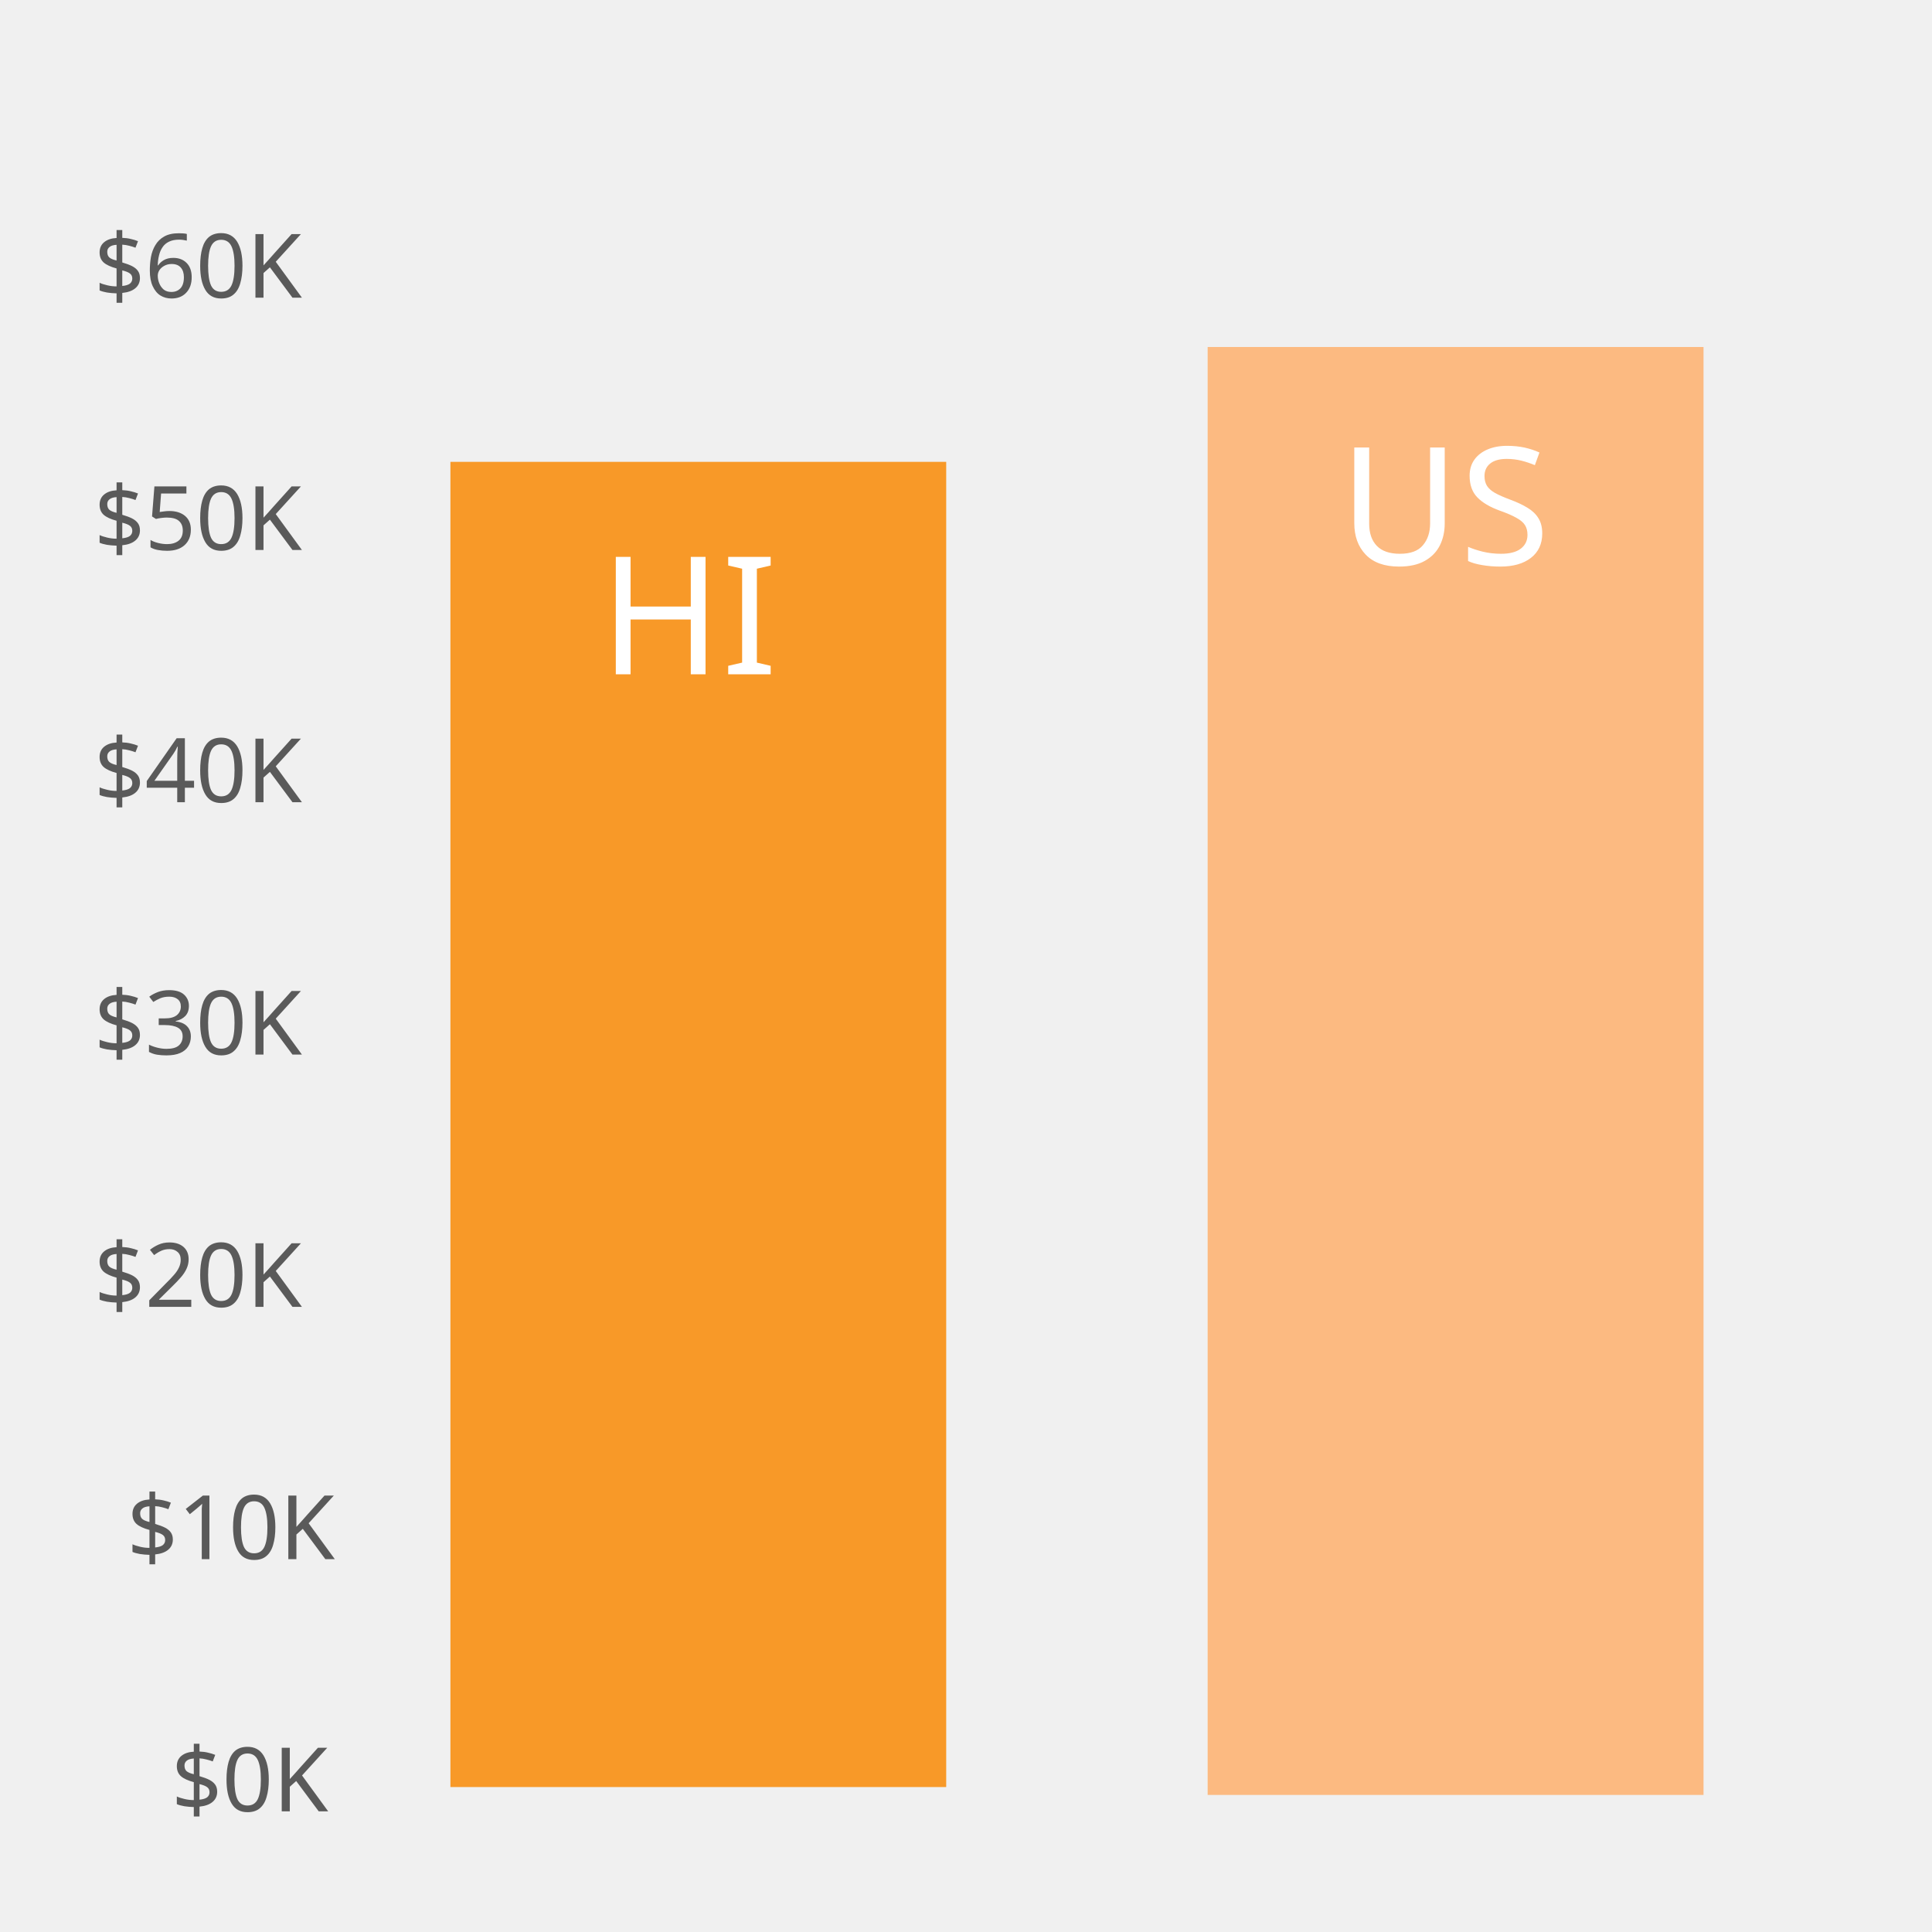
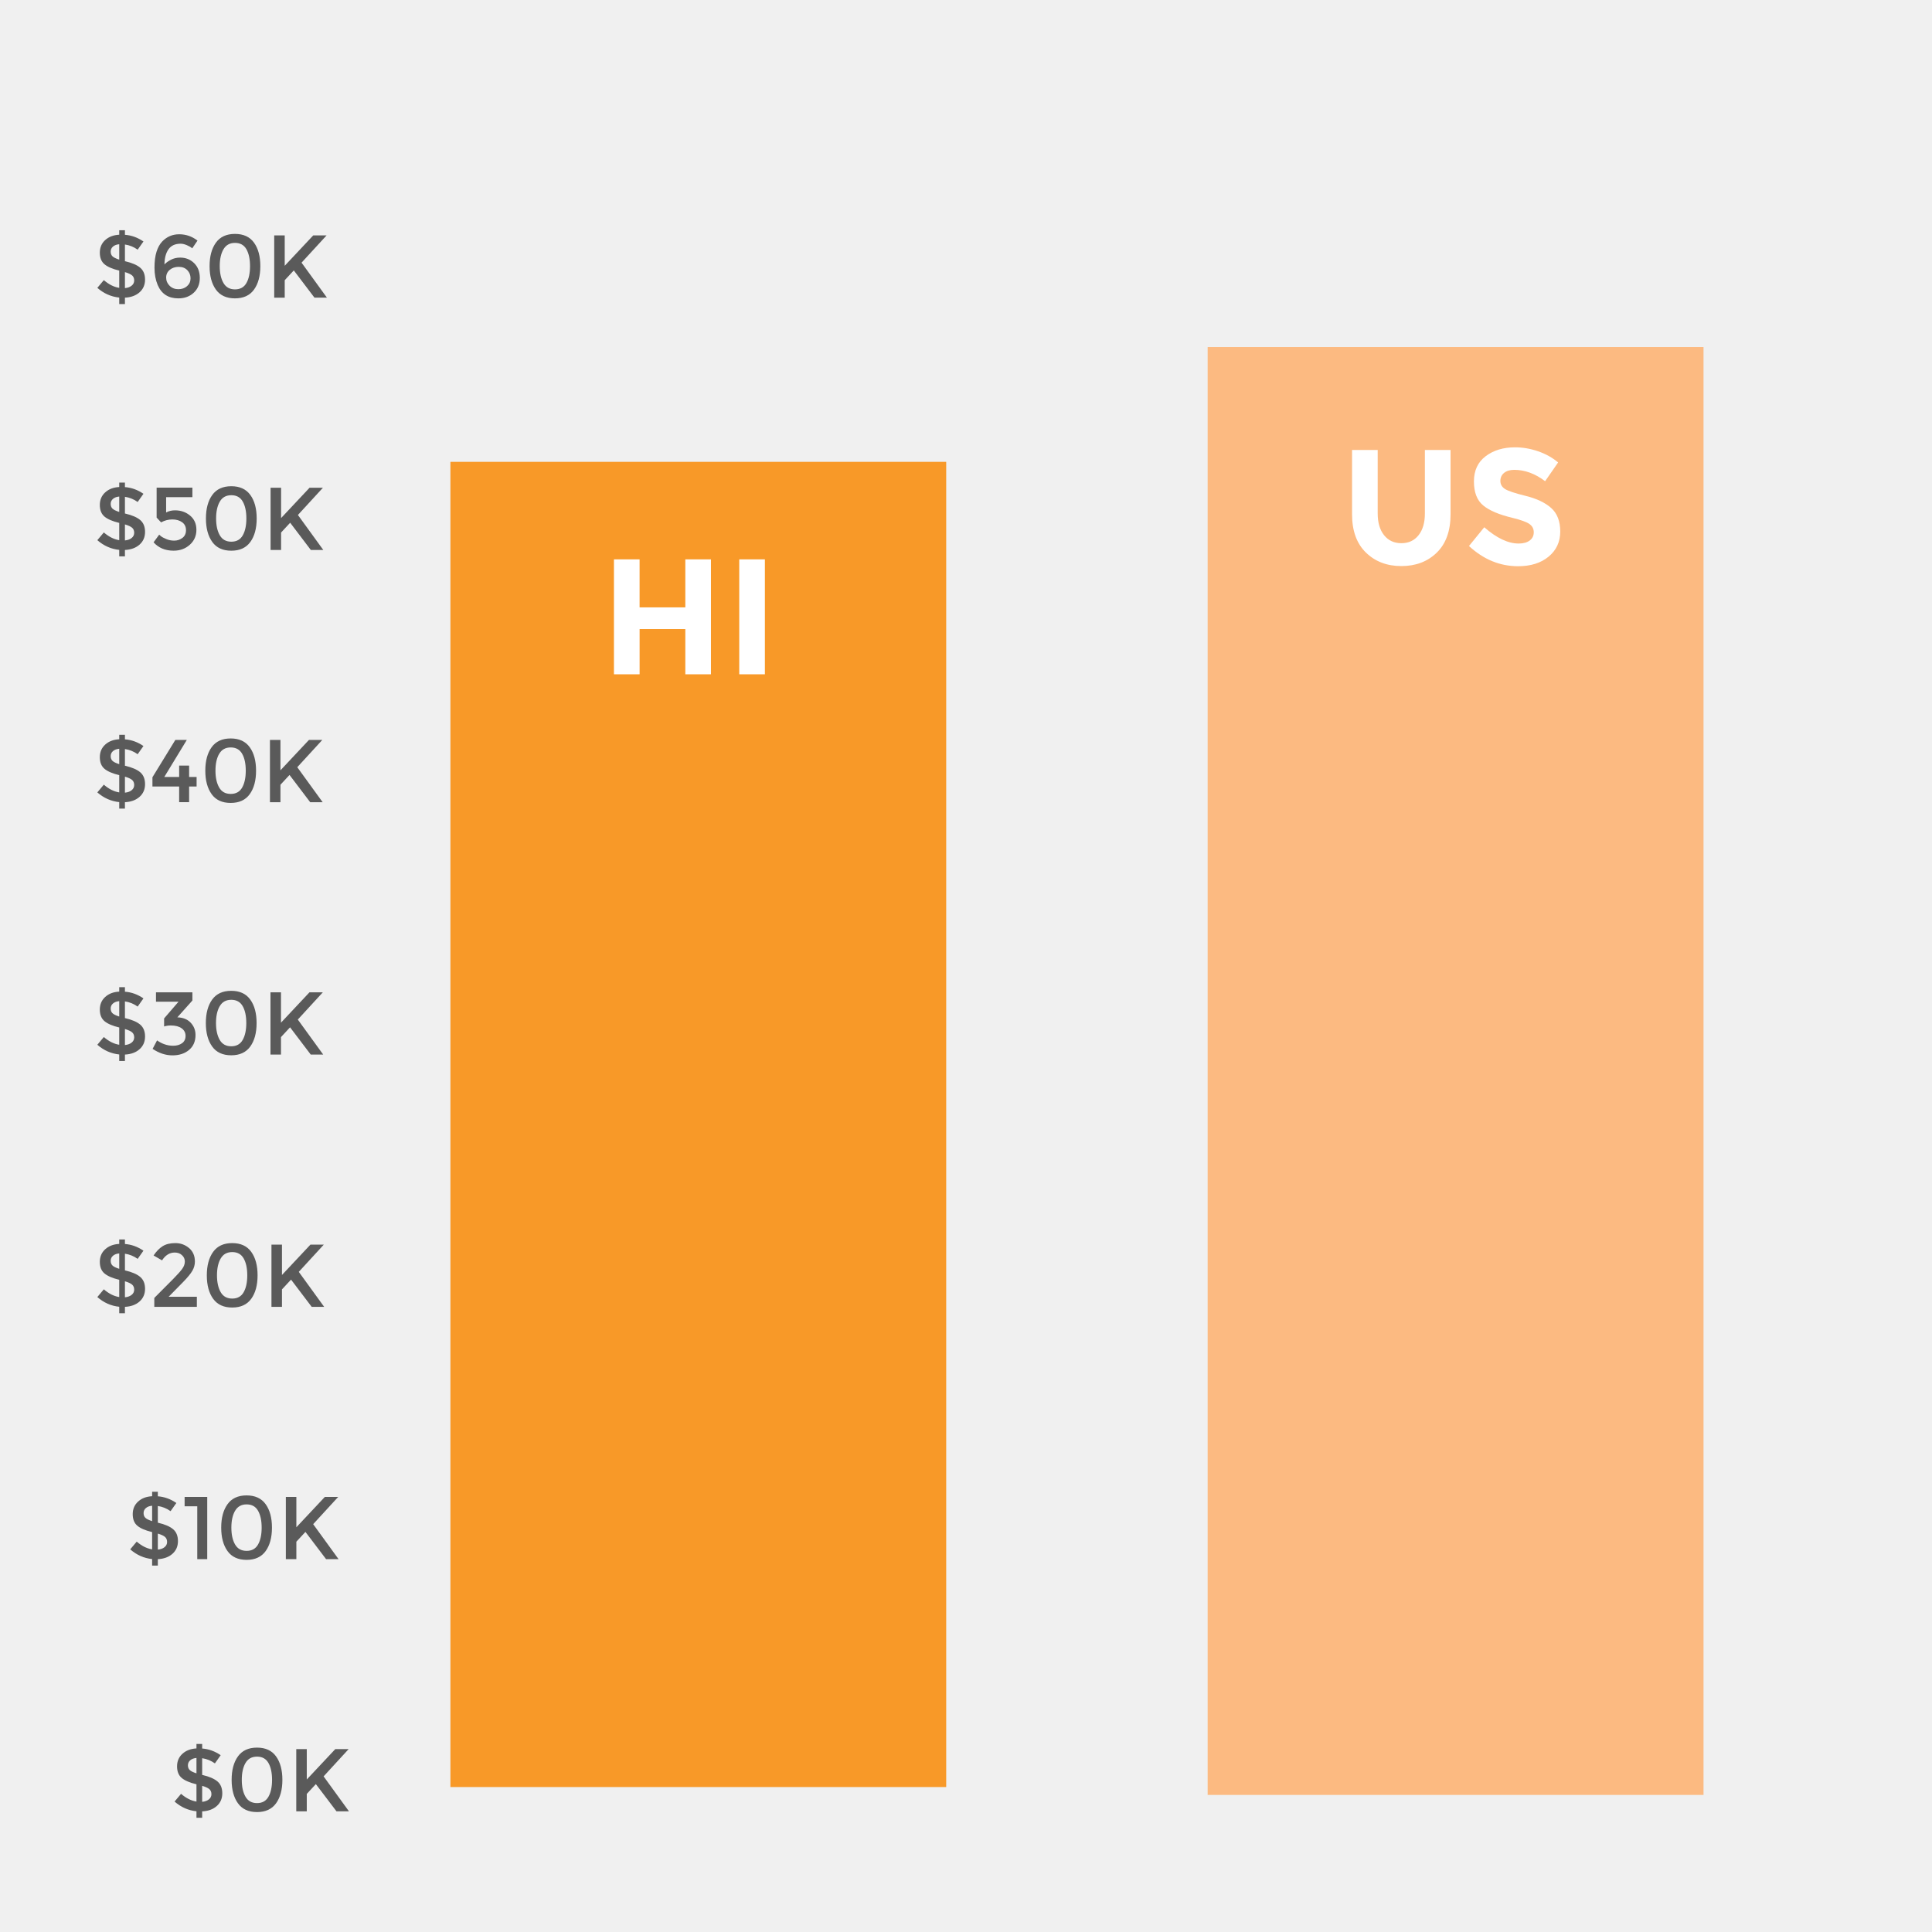
<svg xmlns="http://www.w3.org/2000/svg" width="217" height="217" viewBox="0 0 217 217">
-   <path fill="#F89928" d="M50.59 51.875h55.687V200.72H50.59V51.875zM228 200.72" />
-   <text transform="translate(19.237 203.45)" fill="#5A5A5A" font-family="'Montserrat-Regular'" font-size="10">$0K</text>
-   <text transform="translate(14.256 175.122)" fill="#5A5A5A" font-family="'Montserrat-Regular'" font-size="10">$10K</text>
-   <text transform="translate(10.562 146.784)" fill="#5A5A5A" font-family="'Montserrat-Regular'" font-size="10">$20K</text>
-   <text transform="translate(10.562 118.446)" fill="#5A5A5A" font-family="'Montserrat-Regular'" font-size="10">$30K</text>
-   <text transform="translate(10.562 90.102)" fill="#5A5A5A" font-family="'Montserrat-Regular'" font-size="10">$40K</text>
-   <text transform="translate(10.562 61.772)" fill="#5A5A5A" font-family="'Montserrat-Regular'" font-size="10">$50K</text>
-   <text transform="translate(10.562 33.433)" fill="#5A5A5A" font-family="'Montserrat-Regular'" font-size="10">$60K</text>
+   <path fill="#F89928" d="M50.59 51.875h55.687V200.72H50.59V51.876z" />
+   <g fill="#5A5A5A">
+     <path d="M22.067 204.17v-.73c-.914-.093-1.733-.456-2.46-1.09l.73-.87c.56.487 1.136.777 1.73.87v-1.94c-.753-.18-1.305-.416-1.655-.71-.35-.292-.525-.728-.525-1.304 0-.577.202-1.05.605-1.415.403-.366.928-.565 1.575-.6v-.5h.64v.51c.733.054 1.426.304 2.08.75l-.65.92c-.44-.312-.917-.506-1.43-.58v1.88h.03c.767.18 1.33.424 1.69.73s.54.752.54 1.335c0 .584-.207 1.06-.62 1.426-.413.367-.96.567-1.64.6v.72h-.64zm-.705-6.455c-.17.15-.255.337-.255.56s.066.4.2.53c.133.13.387.256.76.376v-1.73c-.3.027-.535.115-.705.265zm2.105 4.386c.187-.152.28-.346.28-.58s-.073-.418-.22-.555c-.147-.136-.42-.265-.82-.385v1.8c.32-.033.574-.126.76-.28zM26.727 202.545c-.473-.656-.71-1.535-.71-2.635s.237-1.98.71-2.635c.474-.657 1.187-.985 2.14-.985.953 0 1.667.328 2.14.985.473.656.71 1.535.71 2.635s-.237 1.98-.71 2.635c-.474.657-1.187.985-2.14.985-.953 0-1.666-.328-2.14-.985zm.845-4.524c-.277.48-.415 1.11-.415 1.89s.138 1.41.415 1.89c.276.48.708.722 1.295.722s1.015-.238 1.285-.715.405-1.108.405-1.896c0-.785-.135-1.417-.405-1.894s-.7-.716-1.285-.716-1.018.24-1.295.72zM33.277 196.46h1.18v3.41l3.2-3.41h1.5l-2.81 3.06 2.85 3.93h-1.4l-2.32-3.06-1.02 1.1v1.96h-1.18v-6.99z" />
+   </g>
+   <g fill="#5A5A5A">
+     <path d="M17.086 175.842v-.73c-.914-.093-1.733-.456-2.46-1.09l.73-.87c.56.487 1.136.777 1.73.87v-1.94c-.753-.18-1.305-.416-1.655-.71-.35-.292-.524-.728-.524-1.304 0-.577.202-1.05.605-1.415.404-.367.93-.566 1.576-.6v-.5h.64v.51c.733.053 1.426.303 2.08.75l-.65.92c-.44-.313-.917-.507-1.43-.58v1.88h.03c.767.18 1.33.423 1.69.73s.54.75.54 1.334c0 .584-.207 1.06-.62 1.426-.413.366-.96.566-1.64.6v.72h-.64zm-.705-6.455c-.17.15-.254.337-.254.56s.066.4.2.53c.133.13.387.256.76.376v-1.73c-.3.025-.535.114-.705.264zm2.106 4.385c.187-.153.28-.347.28-.58s-.073-.42-.22-.556c-.147-.136-.42-.265-.82-.385v1.8c.32-.03.573-.124.76-.278zM20.736 168.132h2.54v6.99h-1.12v-5.94h-1.42v-1.05zM25.556 174.217c-.473-.656-.71-1.535-.71-2.635s.237-1.98.71-2.635c.474-.657 1.187-.985 2.14-.985.953 0 1.667.328 2.14.985.473.656.71 1.535.71 2.635s-.237 1.98-.71 2.635c-.474.657-1.187.985-2.14.985-.954 0-1.667-.328-2.14-.985zm.845-4.525c-.276.48-.414 1.11-.414 1.89s.138 1.41.415 1.89c.277.48.71.72 1.296.72s1.015-.237 1.285-.714.406-1.108.406-1.896c0-.786-.135-1.418-.405-1.895s-.698-.716-1.284-.716-1.02.242-1.295.722zM32.106 168.132h1.18v3.41l3.2-3.41h1.5l-2.81 3.06 2.85 3.93h-1.4l-2.32-3.06-1.02 1.1v1.96h-1.18v-6.99z" />
+   </g>
+   <g fill="#5A5A5A">
+     <path d="M13.392 147.504v-.73c-.914-.093-1.733-.456-2.46-1.09l.73-.87c.56.487 1.136.777 1.73.87v-1.94c-.753-.18-1.305-.416-1.655-.71-.35-.292-.525-.728-.525-1.304 0-.577.202-1.05.605-1.415.403-.367.928-.566 1.575-.6v-.5h.64v.51c.733.053 1.426.303 2.08.75l-.65.92c-.44-.313-.917-.507-1.43-.58v1.88h.03c.767.18 1.33.423 1.69.73s.54.75.54 1.334c0 .583-.207 1.058-.62 1.425-.413.366-.96.566-1.64.6v.72h-.64zm-.705-6.455c-.17.15-.255.336-.255.56s.066.4.2.53c.133.13.387.255.76.375v-1.73c-.3.026-.536.114-.705.264zm2.105 4.385c.187-.153.28-.347.28-.58s-.073-.42-.22-.556c-.147-.137-.42-.266-.82-.386v1.8c.32-.033.573-.126.76-.28zM20.46 142.524c.2-.273.3-.55.3-.83s-.105-.52-.32-.715c-.212-.198-.482-.296-.81-.296-.572 0-1.05.293-1.43.88l-.95-.55c.308-.46.646-.807 1.016-1.04.37-.233.846-.35 1.43-.35s1.095.185 1.535.554c.44.37.66.875.66 1.516 0 .36-.093.703-.28 1.03-.186.326-.53.746-1.03 1.26l-1.64 1.67h3.17v1.13h-4.78v-1l2.12-2.13c.475-.48.81-.856 1.01-1.13zM23.94 145.88c-.472-.657-.71-1.536-.71-2.636s.238-1.98.71-2.635c.475-.658 1.188-.986 2.14-.986.954 0 1.668.328 2.14.985.474.655.71 1.534.71 2.634s-.236 1.98-.71 2.635c-.473.656-1.186.984-2.14.984-.953 0-1.665-.328-2.14-.985zm.846-4.526c-.277.48-.415 1.11-.415 1.89s.14 1.41.416 1.89c.276.48.708.72 1.295.72s1.016-.237 1.286-.714.405-1.108.405-1.896c0-.786-.134-1.418-.404-1.895s-.7-.717-1.285-.717-1.017.24-1.294.72zM30.49 139.794h1.18v3.41l3.2-3.41h1.5l-2.81 3.06 2.85 3.93h-1.4l-2.32-3.06-1.02 1.1v1.96h-1.18v-6.99z" />
+   </g>
+   <g fill="#5A5A5A">
+     <path d="M13.392 119.166v-.73c-.914-.093-1.733-.456-2.46-1.09l.73-.87c.56.487 1.136.777 1.73.87v-1.94c-.753-.18-1.305-.416-1.655-.71-.35-.292-.525-.728-.525-1.304 0-.577.202-1.05.605-1.415.403-.367.928-.566 1.575-.6v-.5h.64v.51c.733.053 1.426.303 2.08.75l-.65.92c-.44-.313-.917-.507-1.43-.58v1.88h.03c.767.18 1.33.423 1.69.73s.54.75.54 1.334c0 .585-.207 1.06-.62 1.427-.413.366-.96.566-1.64.6v.72h-.64zm-.705-6.455c-.17.15-.255.338-.255.562s.066.4.2.53c.133.13.387.255.76.375v-1.73c-.3.026-.536.115-.705.264zm2.105 4.387c.187-.153.28-.347.28-.58s-.073-.42-.22-.556c-.147-.135-.42-.264-.82-.384v1.8c.32-.033.573-.126.76-.28zM17.52 112.506v-1.05h4.09v.92l-1.69 1.89c.64.02 1.14.223 1.5.605.36.385.54.843.54 1.376 0 .714-.24 1.273-.724 1.68-.483.407-1.105.61-1.865.61s-1.502-.243-2.23-.73l.5-.95c.574.4 1.174.6 1.8.6.408 0 .743-.094 1.006-.284.264-.19.395-.463.395-.82s-.145-.64-.44-.854c-.292-.213-.7-.32-1.22-.32-.26 0-.51.037-.75.11v-.9l1.62-1.88h-2.53zM23.83 117.54c-.472-.655-.71-1.534-.71-2.634s.238-1.98.71-2.635c.475-.656 1.188-.984 2.14-.984.954 0 1.668.328 2.14.985.474.657.71 1.536.71 2.636s-.236 1.98-.71 2.635c-.473.658-1.186.986-2.14.986-.952 0-1.665-.328-2.14-.985zm.846-4.523c-.277.48-.415 1.11-.415 1.89s.14 1.41.416 1.89c.276.48.708.72 1.295.72s1.016-.237 1.286-.714.405-1.108.405-1.896c0-.786-.134-1.418-.404-1.895s-.7-.716-1.285-.716-1.017.24-1.294.72zM30.38 111.456h1.18v3.41l3.2-3.41h1.5l-2.81 3.06 2.85 3.93h-1.4l-2.32-3.06-1.02 1.1v1.96h-1.18v-6.99z" />
+   </g>
+   <g fill="#5A5A5A">
+     <path d="M13.392 90.82v-.728c-.914-.094-1.733-.457-2.46-1.09l.73-.87c.56.486 1.136.776 1.73.87v-1.94c-.753-.18-1.305-.417-1.655-.71-.35-.293-.525-.73-.525-1.305 0-.577.202-1.05.605-1.415.403-.367.928-.566 1.575-.6v-.5h.64v.51c.733.053 1.426.303 2.08.75l-.65.92c-.44-.313-.917-.507-1.43-.58v1.88h.03c.767.18 1.33.423 1.69.73s.54.75.54 1.334c0 .584-.207 1.06-.62 1.426-.413.366-.96.566-1.64.6v.72h-.64zm-.705-6.454c-.17.15-.255.337-.255.56s.066.4.2.53c.133.13.387.256.76.376v-1.73c-.3.026-.536.115-.705.264zm2.105 4.386c.187-.153.28-.347.28-.58s-.073-.42-.22-.556c-.147-.136-.42-.265-.82-.385v1.8c.32-.032.573-.125.76-.278zM20.122 87.27v-1.28h1.12v1.28h.84v1.07h-.84v1.76h-1.12v-1.76h-3V87.3l2.57-4.19h1.29l-2.53 4.16h1.67zM23.77 89.196c-.472-.656-.71-1.535-.71-2.635s.238-1.978.71-2.634c.475-.657 1.188-.985 2.14-.985.954 0 1.668.33 2.14.986.474.656.71 1.535.71 2.635s-.236 1.98-.71 2.636c-.473.657-1.186.985-2.14.985-.952.002-1.665-.326-2.14-.984zm.846-4.524c-.277.48-.415 1.11-.415 1.89s.14 1.41.416 1.89c.276.48.708.72 1.295.72s1.016-.237 1.286-.714.405-1.108.405-1.896c0-.786-.134-1.418-.404-1.895s-.7-.716-1.285-.716-1.017.24-1.294.722zM30.32 83.11h1.18v3.41l3.2-3.41h1.5l-2.81 3.062 2.85 3.93h-1.4l-2.32-3.06-1.02 1.1v1.96h-1.18v-6.99z" />
+   </g>
+   <g fill="#5A5A5A">
+     <path d="M13.392 62.49v-.728c-.914-.094-1.733-.457-2.46-1.09l.73-.87c.56.486 1.136.776 1.73.87v-1.94c-.753-.18-1.305-.417-1.655-.71-.35-.293-.525-.73-.525-1.305 0-.577.202-1.05.605-1.415.403-.367.928-.566 1.575-.6v-.5h.64v.51c.733.053 1.426.303 2.08.75l-.65.92c-.44-.313-.917-.507-1.43-.58v1.88h.03c.767.18 1.33.423 1.69.73s.54.75.54 1.334c0 .584-.207 1.06-.62 1.426-.413.366-.96.566-1.64.6v.72h-.64zm-.705-6.454c-.17.15-.255.337-.255.56s.066.4.2.53c.133.13.387.256.76.376v-1.73c-.3.026-.536.115-.705.264zm2.105 4.386c.187-.153.28-.347.28-.58s-.073-.42-.22-.556c-.147-.136-.42-.265-.82-.385v1.8c.32-.032.573-.125.76-.278zM21.61 54.77v1.07h-2.95v1.72c.294-.16.627-.24 1-.24.654 0 1.217.198 1.69.59.474.395.71.928.71 1.602 0 .673-.246 1.23-.74 1.675-.492.443-1.1.665-1.82.665-.94 0-1.69-.313-2.25-.94l.63-.86c.054.054.126.117.216.19s.275.172.555.295c.28.124.587.186.92.186s.638-.1.91-.3c.274-.2.41-.492.41-.875 0-.384-.144-.68-.434-.89s-.657-.315-1.1-.315-.865.11-1.265.33l-.5-.54v-3.36h4.02zM23.84 60.866c-.472-.656-.71-1.535-.71-2.635s.238-1.978.71-2.634c.475-.657 1.188-.985 2.14-.985.954 0 1.668.33 2.14.986.474.656.71 1.535.71 2.635s-.236 1.98-.71 2.636c-.473.657-1.186.985-2.14.985-.952.002-1.665-.327-2.14-.984zm.847-4.524c-.277.48-.415 1.11-.415 1.89s.138 1.41.415 1.89c.276.48.708.72 1.295.72s1.015-.237 1.285-.714.405-1.108.405-1.896c0-.786-.135-1.418-.405-1.895s-.7-.716-1.285-.716-1.02.24-1.295.722zM30.392 54.78h1.18v3.41l3.2-3.41h1.5l-2.81 3.062 2.85 3.93h-1.4l-2.32-3.06-1.02 1.1v1.96h-1.18v-6.99z" />
+   </g>
+   <g fill="#5A5A5A">
+     <path d="M13.392 34.152v-.73c-.914-.093-1.733-.456-2.46-1.09l.73-.87c.56.487 1.136.777 1.73.87v-1.94c-.753-.18-1.305-.416-1.655-.71-.35-.292-.525-.728-.525-1.304 0-.577.202-1.05.605-1.415.403-.367.928-.566 1.575-.6v-.5h.64v.51c.733.053 1.426.303 2.08.75l-.65.92c-.44-.313-.917-.507-1.43-.58v1.88h.03c.767.18 1.33.423 1.69.73s.54.75.54 1.334c0 .584-.207 1.06-.62 1.426-.413.366-.96.566-1.64.6v.72h-.64zm-.705-6.455c-.17.15-.255.337-.255.56s.066.4.2.53c.133.13.387.256.76.376v-1.73c-.3.026-.536.115-.705.264zm2.105 4.386c.187-.153.28-.347.28-.58s-.073-.42-.22-.556c-.147-.136-.42-.265-.82-.385v1.8c.32-.033.573-.126.76-.28zM20.292 27.373c-.62 0-1.077.21-1.37.63s-.443.986-.45 1.7c.167-.188.406-.362.72-.525s.66-.245 1.04-.245c.626 0 1.15.208 1.575.625.423.417.635.97.635 1.66s-.23 1.245-.685 1.665-1.032.63-1.725.63c-1.12 0-1.893-.5-2.32-1.5-.24-.573-.36-1.22-.36-1.94s.077-1.32.23-1.8c.153-.48.363-.86.63-1.14.52-.547 1.158-.82 1.915-.82.756 0 1.44.237 2.055.71l-.59.87c-.153-.133-.358-.253-.615-.36-.257-.107-.485-.16-.685-.16zm-.215 2.6c-.404 0-.74.11-1.01.335s-.405.514-.405.87.13.663.39.92.587.385.98.385c.394 0 .72-.115.98-.345.26-.23.39-.523.39-.88s-.12-.66-.36-.91-.562-.375-.965-.375zM24.25 32.527c-.472-.656-.71-1.535-.71-2.635s.238-1.98.71-2.635c.475-.657 1.188-.985 2.14-.985.954 0 1.668.328 2.14.985.474.656.71 1.535.71 2.635s-.236 1.98-.71 2.635c-.473.657-1.186.985-2.14.985-.952 0-1.665-.327-2.14-.985zm.846-4.524c-.277.48-.415 1.11-.415 1.89s.14 1.41.416 1.89c.276.48.708.72 1.295.72s1.016-.237 1.286-.714.405-1.11.405-1.897c0-.786-.134-1.418-.404-1.895s-.7-.716-1.285-.716-1.017.24-1.294.72zM30.8 26.442h1.18v3.41l3.2-3.41h1.5l-2.81 3.06 2.85 3.93h-1.4L33 30.373l-1.02 1.1v1.96H30.8v-6.99z" />
+   </g>
  <g>
-     <path fill="#FCBA81" d="M135.642 38.975h55.695v162.63h-55.695z" />
+     <path fill="#FCBA81" d="M135.643 38.975h55.694v162.63h-55.694z" />
  </g>
-   <text transform="translate(67.37 75.736)" fill="#FFF" font-family="'Montserrat-Bold'" font-size="18.47">HI</text>
-   <text transform="translate(150.456 63.45)" fill="#FFF" font-family="'Montserrat-Bold'" font-size="18.47">US</text>
+   <g fill="#FFF">
+     <path d="M76.974 62.826h2.88v12.91h-2.88v-5.08H71.84v5.08h-2.882v-12.91h2.88v5.393h5.136v-5.394zM83.03 62.826h2.882v12.91h-2.88v-12.91z" />
+   </g>
+   <g fill="#FFF">
+     <path d="M155.46 60.115c.48.598 1.128.896 1.94.896s1.456-.297 1.93-.895c.475-.597.712-1.413.712-2.447v-7.13h2.882v7.223c0 1.872-.518 3.31-1.553 4.314-1.032 1.004-2.356 1.505-3.97 1.505s-2.94-.505-3.98-1.515c-1.04-1.01-1.56-2.444-1.56-4.304v-7.22h2.88v7.128c0 1.034.24 1.85.72 2.447zM168.936 53.115c-.277.23-.416.53-.416.905s.17.674.508.896c.338.222 1.12.483 2.346.785 1.225.303 2.176.755 2.854 1.358.677.604 1.016 1.484 1.016 2.642s-.434 2.096-1.302 2.816c-.868.72-2.01 1.08-3.427 1.08-2.044 0-3.885-.757-5.52-2.27l1.716-2.106c1.393 1.22 2.68 1.828 3.86 1.828.53 0 .945-.113 1.248-.342.3-.228.452-.535.452-.923s-.16-.695-.48-.924c-.32-.23-.954-.46-1.9-.693-1.504-.357-2.603-.822-3.298-1.395-.696-.572-1.044-1.472-1.044-2.696 0-1.226.44-2.17 1.32-2.836.88-.664 1.98-.997 3.297-.997.862 0 1.724.147 2.586.443s1.613.714 2.254 1.256l-1.46 2.105c-1.12-.85-2.276-1.274-3.472-1.274-.482 0-.86.115-1.136.342z" />
+   </g>
</svg>
